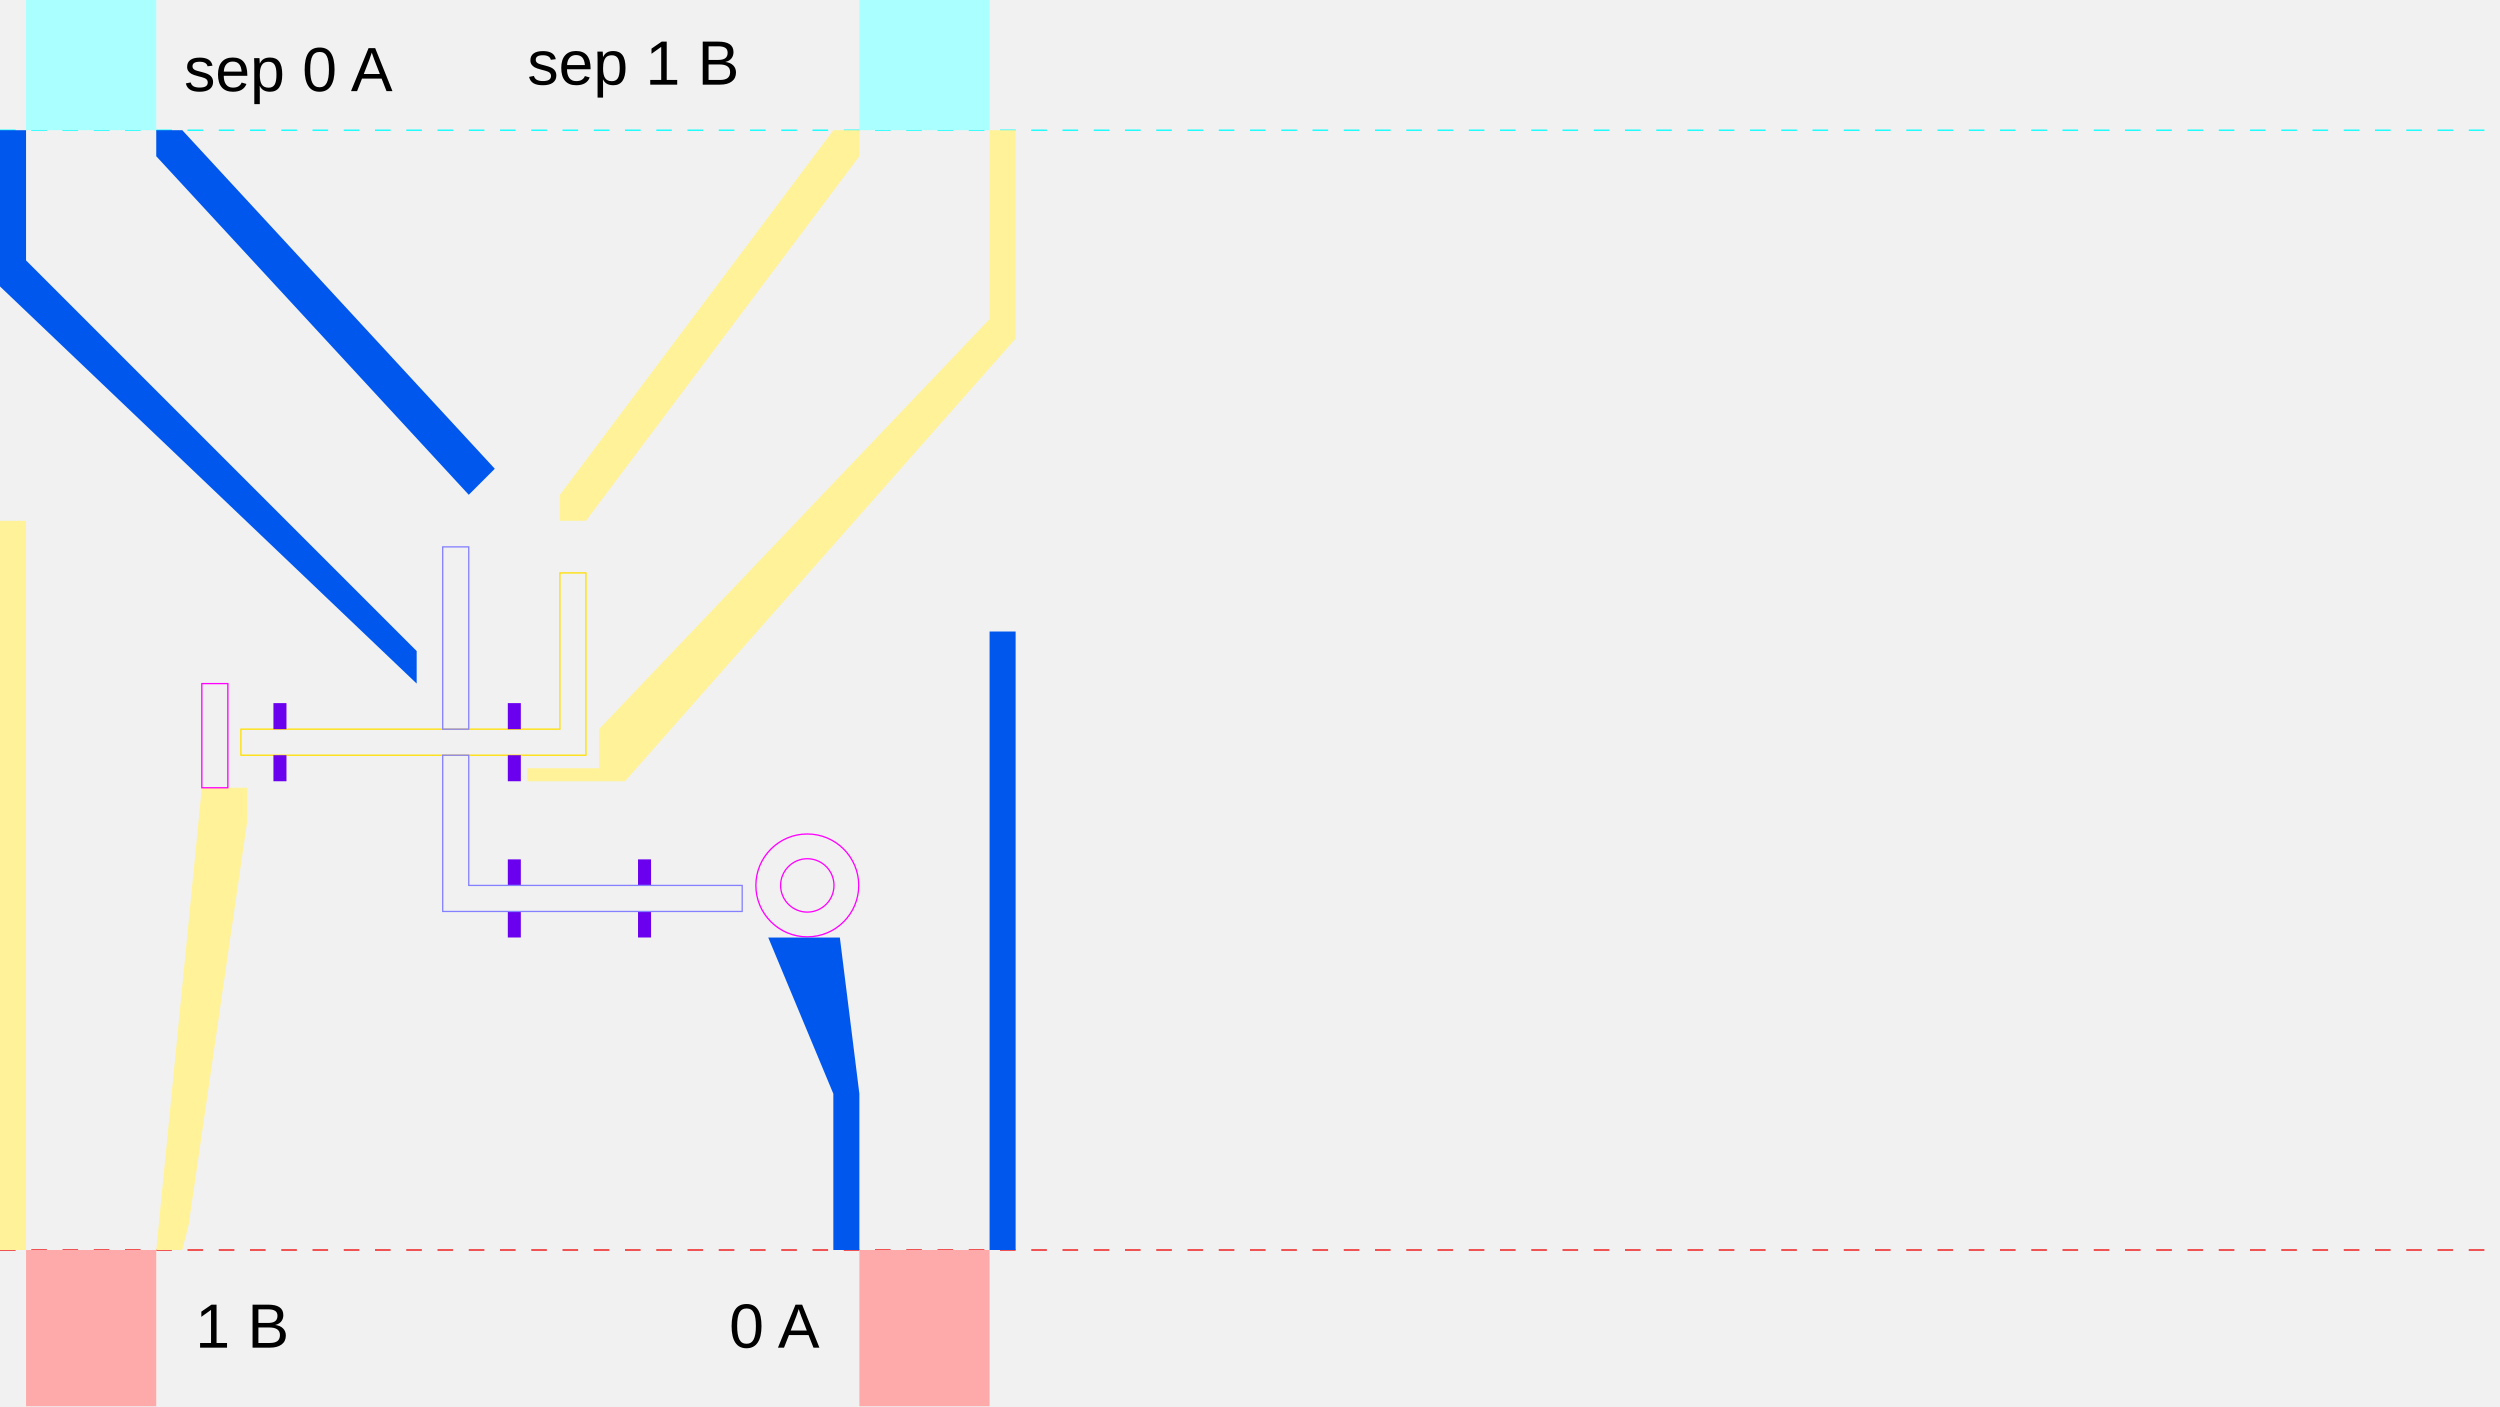
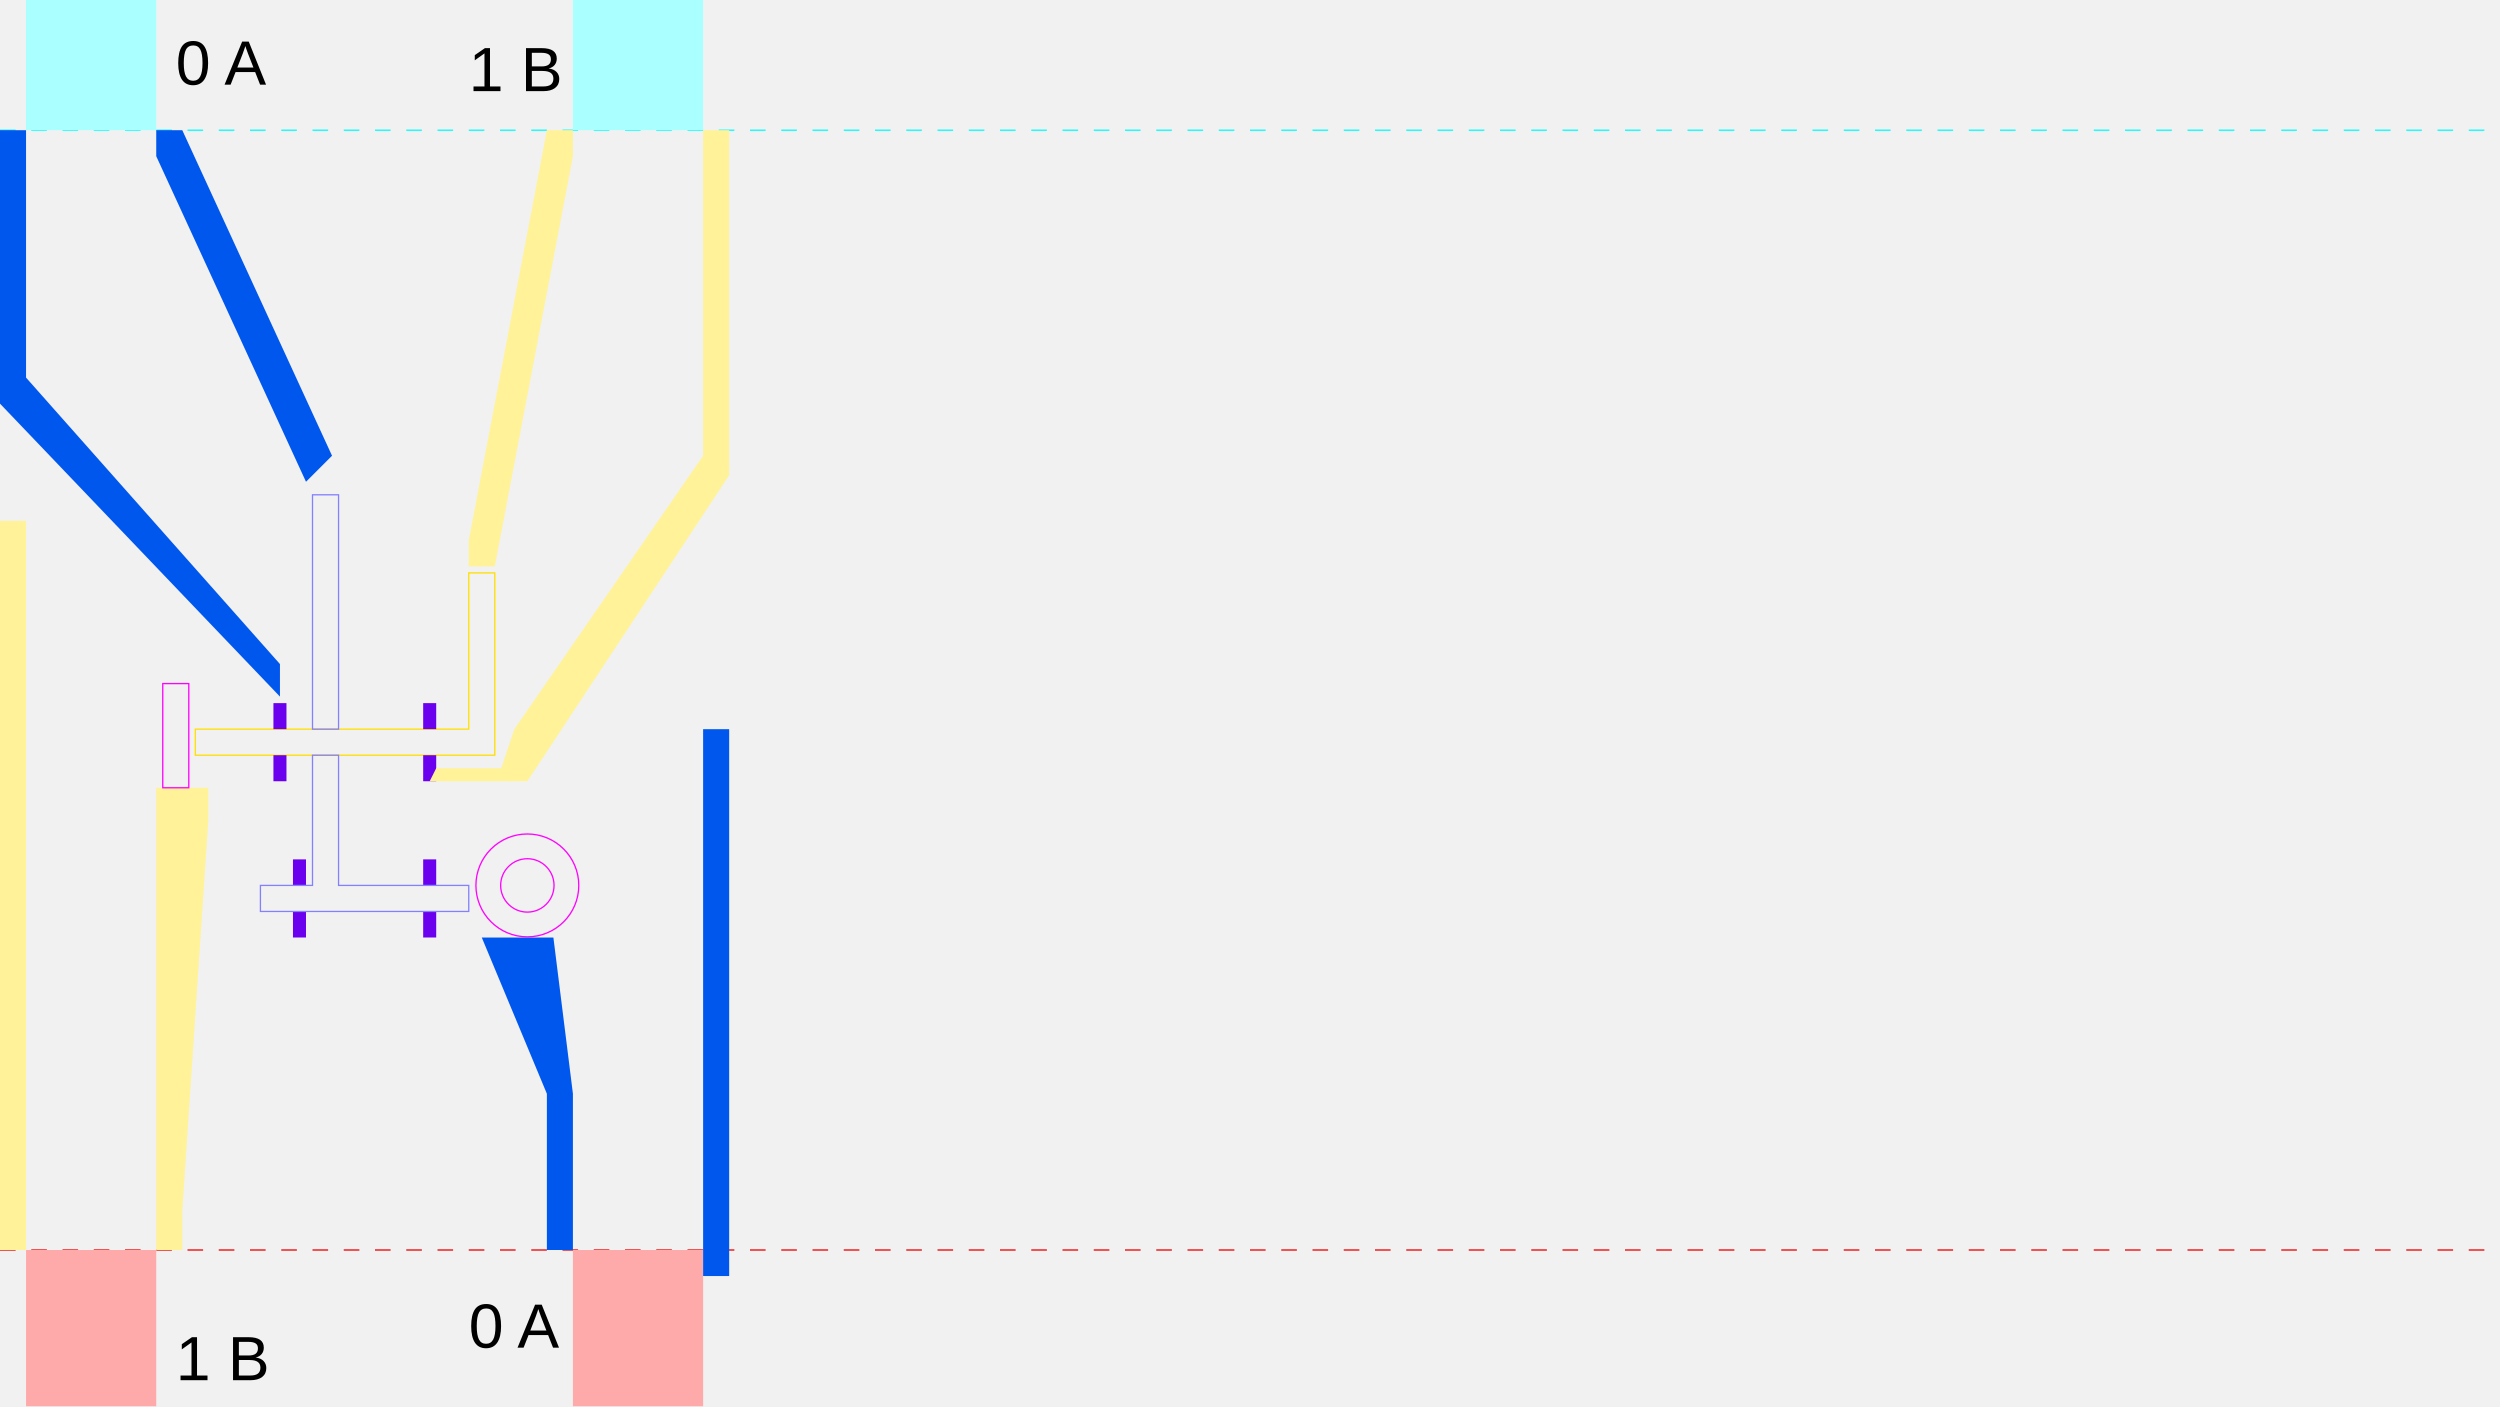
<svg xmlns="http://www.w3.org/2000/svg" id="Layer_1" version="1.1" viewBox="0 0 1920 1080">
  <g opacity=".05">
    <rect width="1920" height="1080" fill="#fff" />
  </g>
  <line y1="960" x2="1920" y2="960" fill="none" stroke="#e00" stroke-dasharray="12" stroke-miterlimit="10" />
  <line y1="100" x2="1920" y2="100" fill="none" stroke="aqua" stroke-dasharray="12" stroke-miterlimit="10" />
-   <rect x="660" width="100" height="100" fill="#aff" />
-   <rect x="660" y="960" width="100" height="120" fill="#faa" />
+   <rect x="440" width="100" height="100" fill="#aff" />
+   <rect x="440" y="960" width="100" height="120" fill="#faa" />
  <g isolation="isolate">
    <g isolation="isolate">
      <g isolation="isolate">
-         <text transform="translate(405 65)" font-family="ArialMT, Arial" font-size="48" isolation="isolate">
-           <tspan x="0" y="0">sep 1 B</tspan>
+         <text transform="translate(360 70)" font-family="ArialMT, Arial" font-size="48" isolation="isolate">
+           <tspan x="0" y="0">1 B</tspan>
        </text>
      </g>
    </g>
  </g>
  <g isolation="isolate">
    <g isolation="isolate">
      <g isolation="isolate">
-         <text transform="translate(560.0001 1035)" font-family="ArialMT, Arial" font-size="48" isolation="isolate">
+         <text transform="translate(360.0001 1035)" font-family="ArialMT, Arial" font-size="48" isolation="isolate">
          <tspan x="0" y="0">0 A</tspan>
        </text>
      </g>
    </g>
  </g>
  <rect x="20" y="960" width="100" height="120" fill="#faa" />
  <g isolation="isolate">
    <g isolation="isolate">
      <g isolation="isolate">
-         <text transform="translate(150.0001 1035)" font-family="ArialMT, Arial" font-size="48" isolation="isolate">
+         <text transform="translate(135.0001 1060)" font-family="ArialMT, Arial" font-size="48" isolation="isolate">
          <tspan x="0" y="0">1 B</tspan>
        </text>
      </g>
    </g>
  </g>
  <rect x="20" width="100" height="100" fill="#aff" />
  <g isolation="isolate">
    <g isolation="isolate">
      <g isolation="isolate">
-         <text transform="translate(141.378 70)" font-family="ArialMT, Arial" font-size="48" isolation="isolate">
-           <tspan x="0" y="0">sep 0 A</tspan>
+         <text transform="translate(135.0001 65)" font-family="ArialMT, Arial" font-size="48" isolation="isolate">
+           <tspan x="0" y="0">0 A</tspan>
        </text>
      </g>
    </g>
  </g>
-   <polygon points="20 100 20 200 320 500 320 525 0 220 0 100 20 100" fill="#0057ee" />
-   <path d="M620,641c21.505,0,39,17.495,39,39s-17.495,39-39,39-39-17.495-39-39,17.495-39,39-39M620,701c11.579,0,21-9.421,21-21s-9.421-21-21-21-21,9.421-21,21,9.421,21,21,21M620,640c-22.091,0-40,17.909-40,40s17.909,40,40,40,40-17.909,40-40-17.909-40-40-40h0ZM620,700c-11.046,0-20-8.954-20-20s8.954-20,20-20,20,8.954,20,20-8.954,20-20,20h0Z" fill="#f0f" />
-   <rect x="760" y="485" width="20" height="475" fill="#0057ee" />
-   <polygon points="645 720 590 720 640 840 640 960 660 960 660 840 645 720" fill="#0057ee" />
-   <polygon points="155 605 120 960 140 960 145 940 190 630 190 605 155 605" fill="#fff299" />
-   <polygon points="760 100 760 245 460 560 460 590 405 590 405 600 480 600 780 260 780 100 760 100" fill="#fff299" />
+   <polygon points="20 100 20 290 215 510 215 535 0 310 0 100 20 100" fill="#0057ee" />
+   <path d="M405,641c21.505,0,39,17.495,39,39s-17.495,39-39,39-39-17.495-39-39,17.495-39,39-39M405,701c11.579,0,21-9.421,21-21s-9.421-21-21-21-21,9.421-21,21,9.421,21,21,21M405,640c-22.091,0-40,17.909-40,40s17.909,40,40,40,40-17.909,40-40-17.909-40-40-40h0ZM405,700c-11.046,0-20-8.954-20-20s8.954-20,20-20,20,8.954,20,20-8.954,20-20,20h0Z" fill="#f0f" />
+   <rect x="540" y="560" width="20" height="420" fill="#0057ee" />
+   <polygon points="425 720 370 720 420 840 420 960 440 960 440 840 425 720" fill="#0057ee" />
+   <polygon points="120 605 120 960 140 960 140 930 160 630 160 605 120 605" fill="#fff299" />
  <rect y="400" width="20" height="560" fill="#fff299" />
-   <polygon points="450 580 185 580 185 560 430 560 430 440 450 440 450 580" fill="none" stroke="#ffdf00" stroke-miterlimit="10" />
+   <polygon points="380 580 150 580 150 560 360 560 360 440 380 440 380 580" fill="none" stroke="#ffdf00" stroke-miterlimit="10" />
  <rect x="210" y="580" width="10" height="20" fill="#6b00ee" />
-   <rect x="390" y="580" width="10" height="20" fill="#6b00ee" />
+   <rect x="325" y="580" width="10" height="20" fill="#6b00ee" />
  <rect x="210" y="540" width="10" height="20" fill="#6b00ee" />
-   <rect x="390" y="540" width="10" height="20" fill="#6b00ee" />
-   <rect x="490" y="700" width="10" height="20" fill="#6b00ee" />
-   <rect x="490" y="660" width="10" height="20" fill="#6b00ee" />
-   <rect x="390" y="700" width="10" height="20" fill="#6b00ee" />
-   <rect x="390" y="660" width="10" height="20" fill="#6b00ee" />
-   <path d="M360,560h-20v-140h20v140ZM340,700h230v-20h-210v-100h-20v120Z" fill="none" stroke="#8480ff" stroke-miterlimit="10" />
-   <polygon points="120 100 120 120 360 380 380 360 140 100 120 100" fill="#0057ee" />
-   <polygon points="640 100 430 380 430 400 450 400 660 120 660 100 640 100" fill="#fff299" />
-   <rect x="155" y="525" width="20" height="80" fill="none" stroke="#f0f" stroke-miterlimit="10" />
+   <rect x="325" y="540" width="10" height="20" fill="#6b00ee" />
+   <rect x="325" y="700" width="10" height="20" fill="#6b00ee" />
+   <rect x="325" y="660" width="10" height="20" fill="#6b00ee" />
+   <rect x="225" y="700" width="10" height="20" fill="#6b00ee" />
+   <rect x="225" y="660" width="10" height="20" fill="#6b00ee" />
+   <polygon points="120 100 120 120 235 370 255 350 140 100 120 100" fill="#0057ee" />
+   <polygon points="420 100 360 415 360 435 380 435 440 120 440 100 420 100" fill="#fff299" />
+   <path d="M260,560h-20v-180h20v180ZM240,680h-40v20h160v-20h-100v-100h-20v100Z" fill="none" stroke="#8480ff" stroke-miterlimit="10" />
+   <rect x="125" y="525" width="20" height="80" fill="none" stroke="#f0f" stroke-miterlimit="10" />
+   <polygon points="540 100 540 350 395 560 385 590 335 590 330 600 405 600 560 365 560 100 540 100" fill="#fff299" />
</svg>
